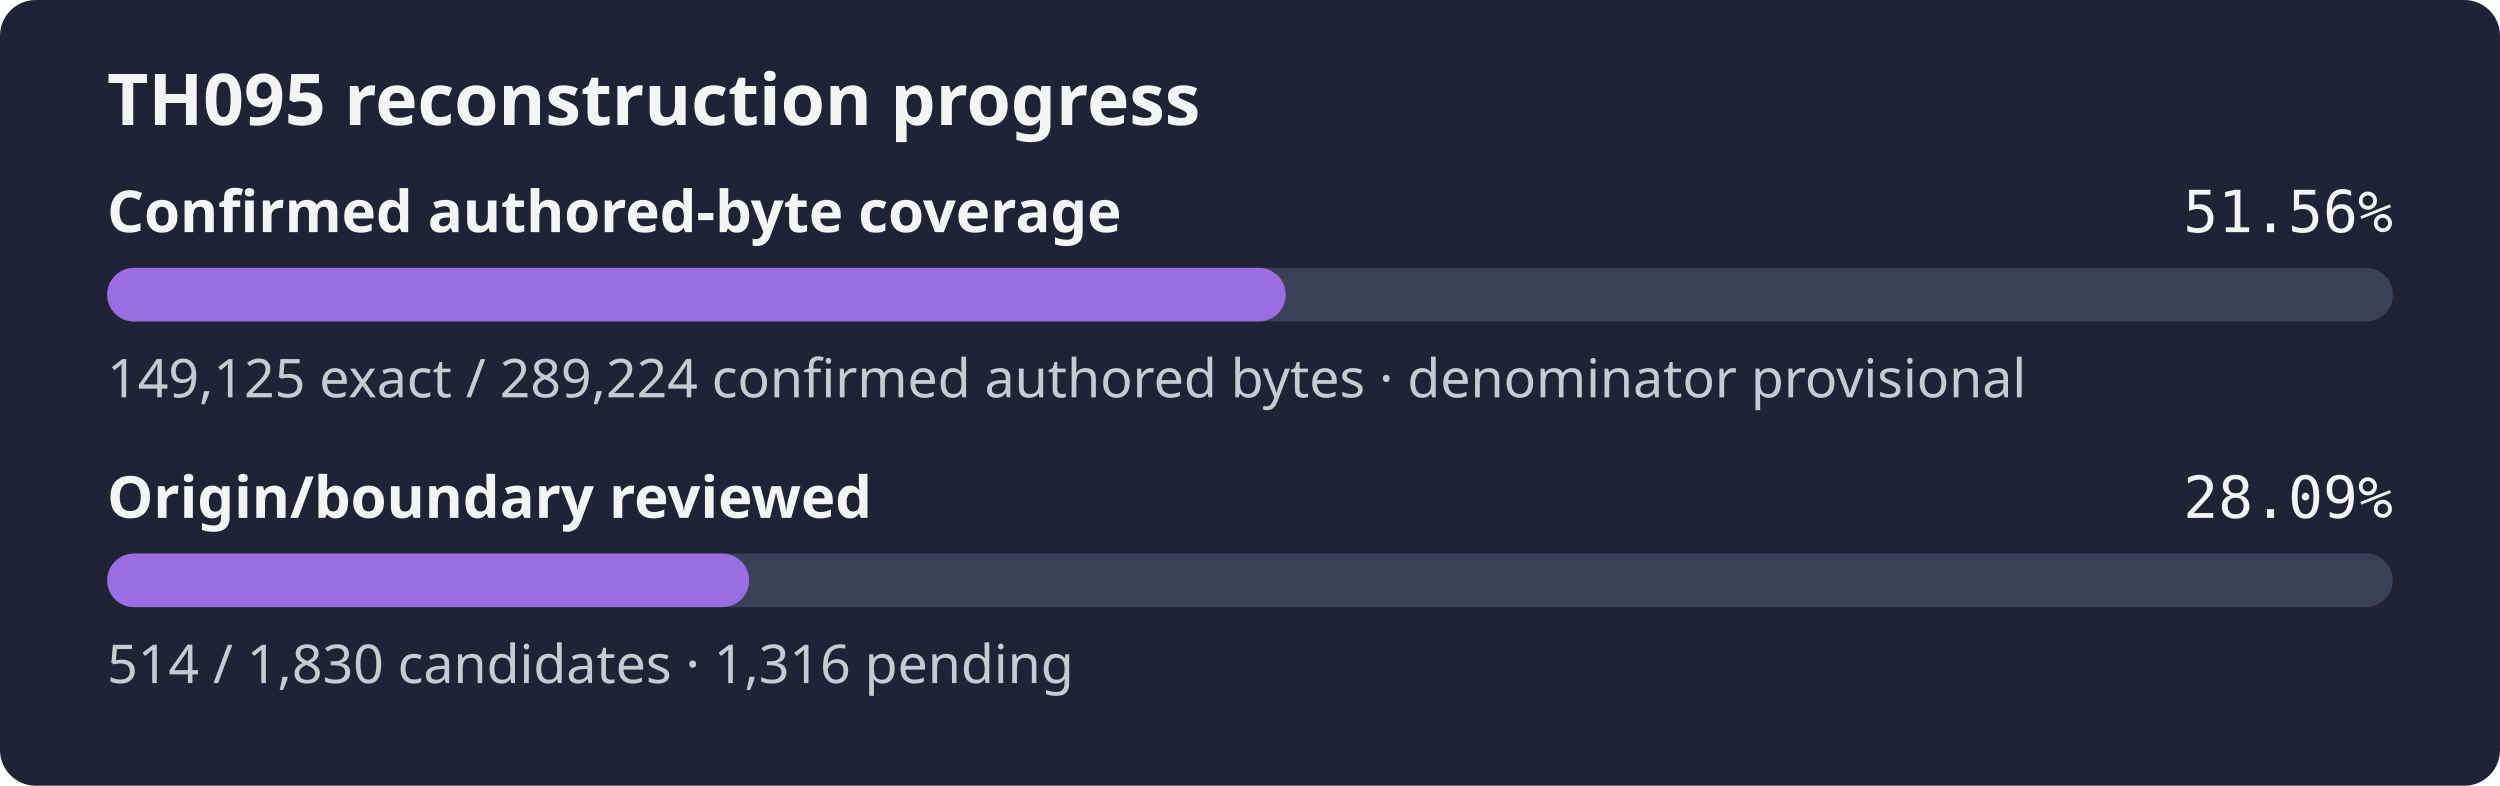
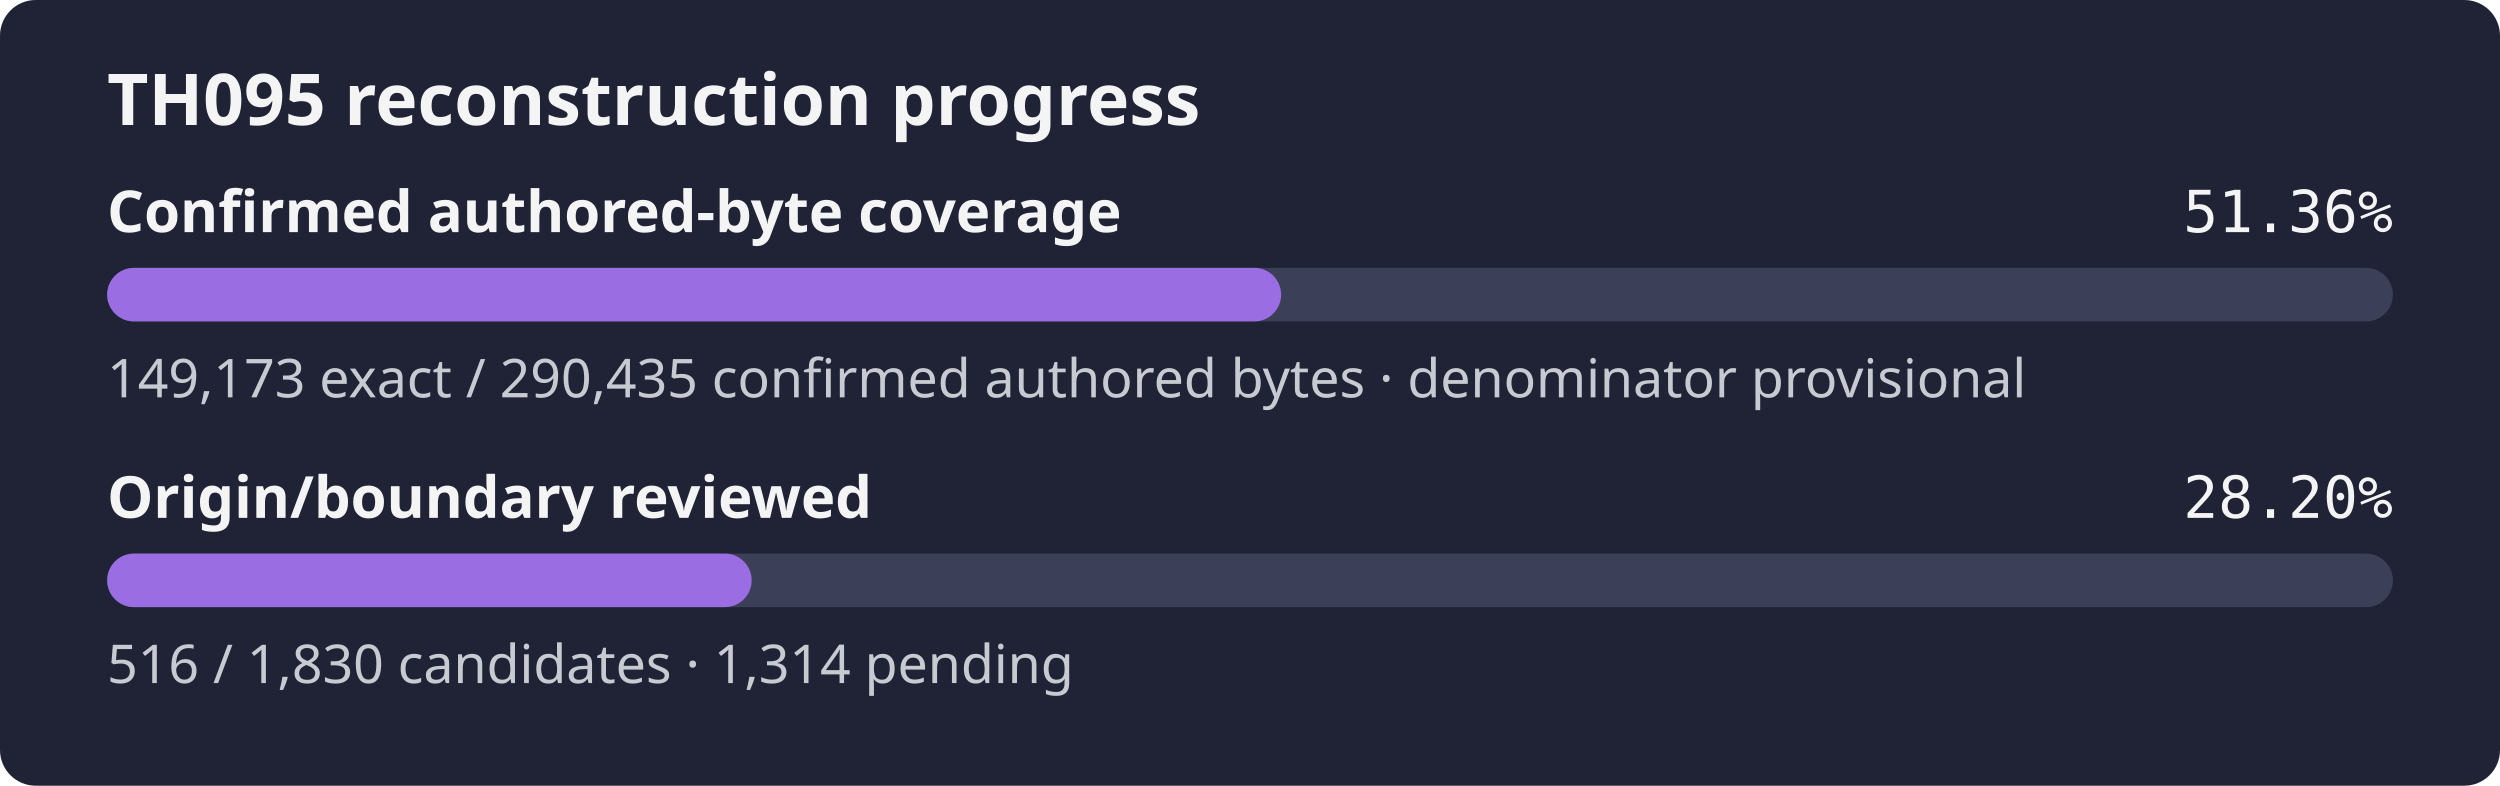
- <svg xmlns="http://www.w3.org/2000/svg" width="560" height="176" role="img" aria-label="TH095 reconstruction progress: 51.56% of the confirmed authored-byte set is exact, origin review 28.09%">
+ <svg xmlns="http://www.w3.org/2000/svg" width="560" height="176" role="img" aria-label="TH095 reconstruction progress: 51.36% of the confirmed authored-byte set is exact, origin review 28.20%">
  <rect width="560" height="176" rx="8" fill="#1f2335" />
  <text x="24" y="28" fill="#f4f4f5" font-family="sans-serif" font-size="16" font-weight="600">TH095 reconstruction progress</text>
  <text x="24" y="52" fill="#f4f4f5" font-family="sans-serif" font-size="13" font-weight="600">Confirmed authored-byte coverage</text>
-   <text x="536" y="52" fill="#f4f4f5" text-anchor="end" font-family="monospace" font-size="13">51.56%</text>
+   <text x="536" y="52" fill="#f4f4f5" text-anchor="end" font-family="monospace" font-size="13">51.36%</text>
  <rect x="24" y="60" width="512" height="12" rx="6" fill="#3b4058" />
-   <rect x="24" y="60" width="263.99" height="12" rx="6" fill="#9b6de3" />
-   <text x="24" y="89" fill="#c8cad2" font-family="sans-serif" font-size="12">149,125 exact / 289,224 confirmed authored bytes · denominator provisional</text>
+   <rect x="24" y="60" width="262.97" height="12" rx="6" fill="#9b6de3" />
+   <text x="24" y="89" fill="#c8cad2" font-family="sans-serif" font-size="12">149,173 exact / 290,435 confirmed authored bytes · denominator provisional</text>
  <text x="24" y="116" fill="#f4f4f5" font-family="sans-serif" font-size="13" font-weight="600">Origin/boundary reviewed</text>
-   <text x="536" y="116" fill="#f4f4f5" text-anchor="end" font-family="monospace" font-size="13">28.09%</text>
+   <text x="536" y="116" fill="#f4f4f5" text-anchor="end" font-family="monospace" font-size="13">28.20%</text>
  <rect x="24" y="124" width="512" height="12" rx="6" fill="#3b4058" />
-   <rect x="24" y="124" width="143.81" height="12" rx="6" fill="#9b6de3" />
-   <text x="24" y="153" fill="#c8cad2" font-family="sans-serif" font-size="12">514 / 1,830 candidates · 1,316 pending</text>
+   <rect x="24" y="124" width="144.37" height="12" rx="6" fill="#9b6de3" />
+   <text x="24" y="153" fill="#c8cad2" font-family="sans-serif" font-size="12">516 / 1,830 candidates · 1,314 pending</text>
</svg>
